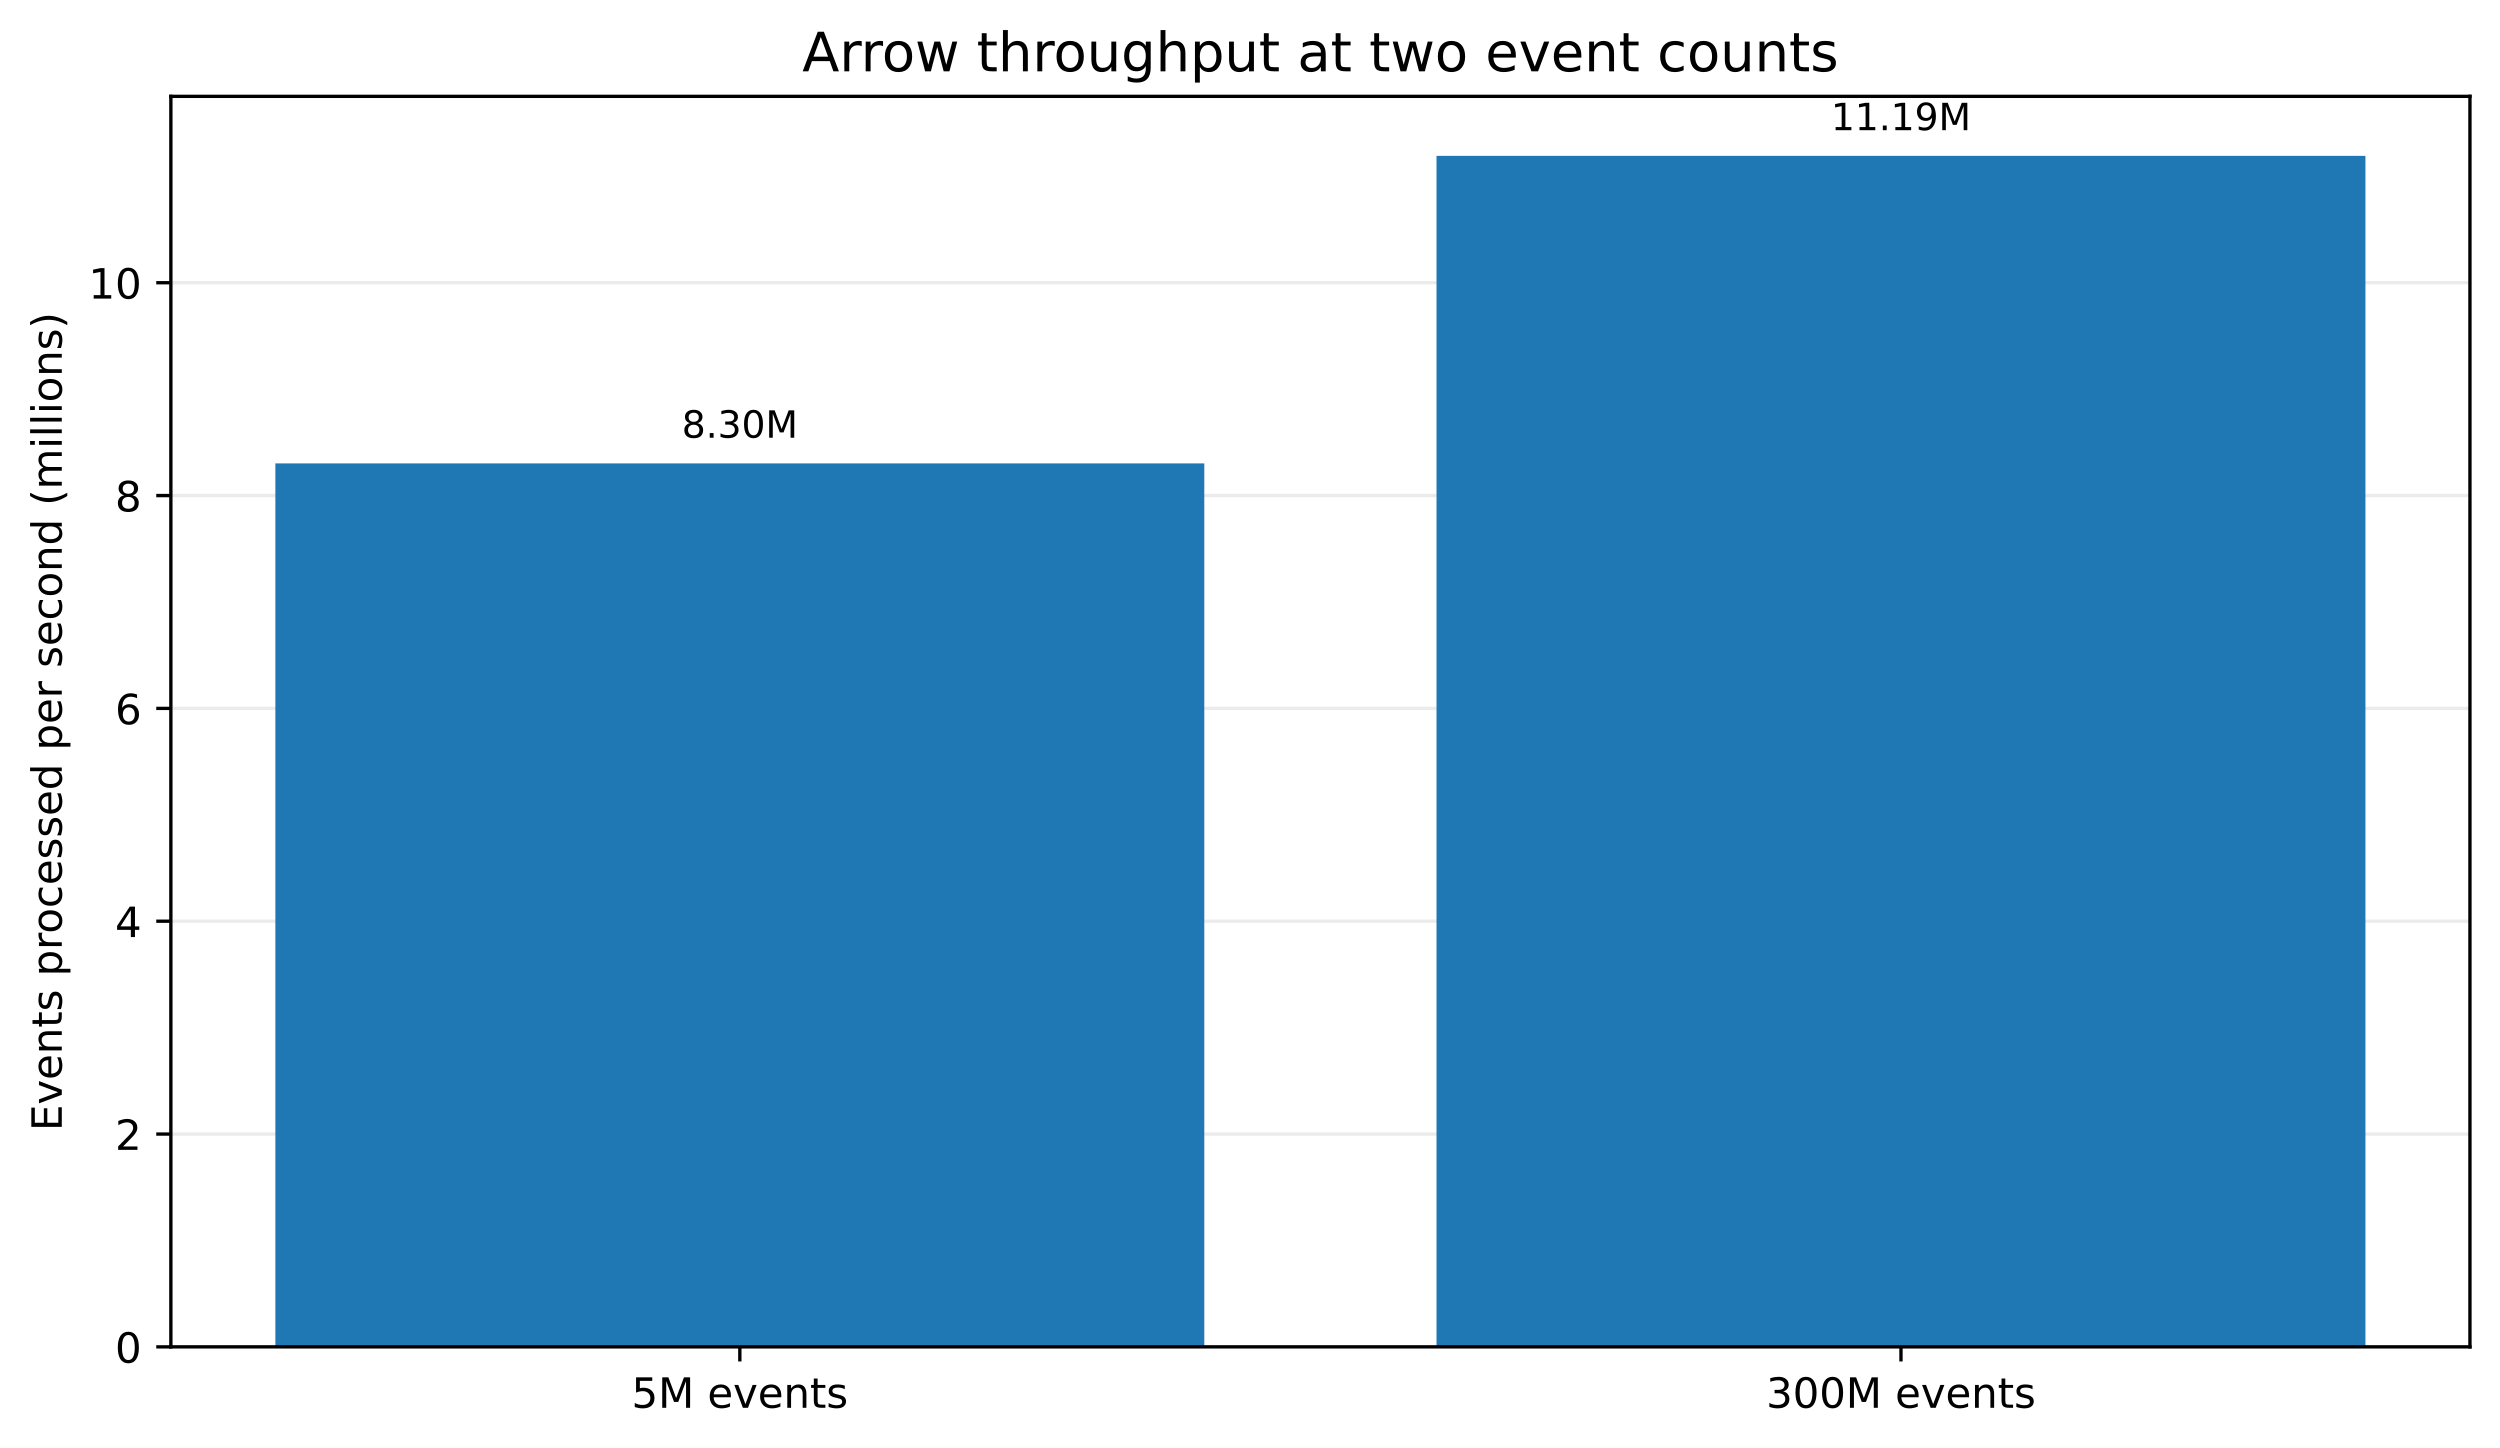
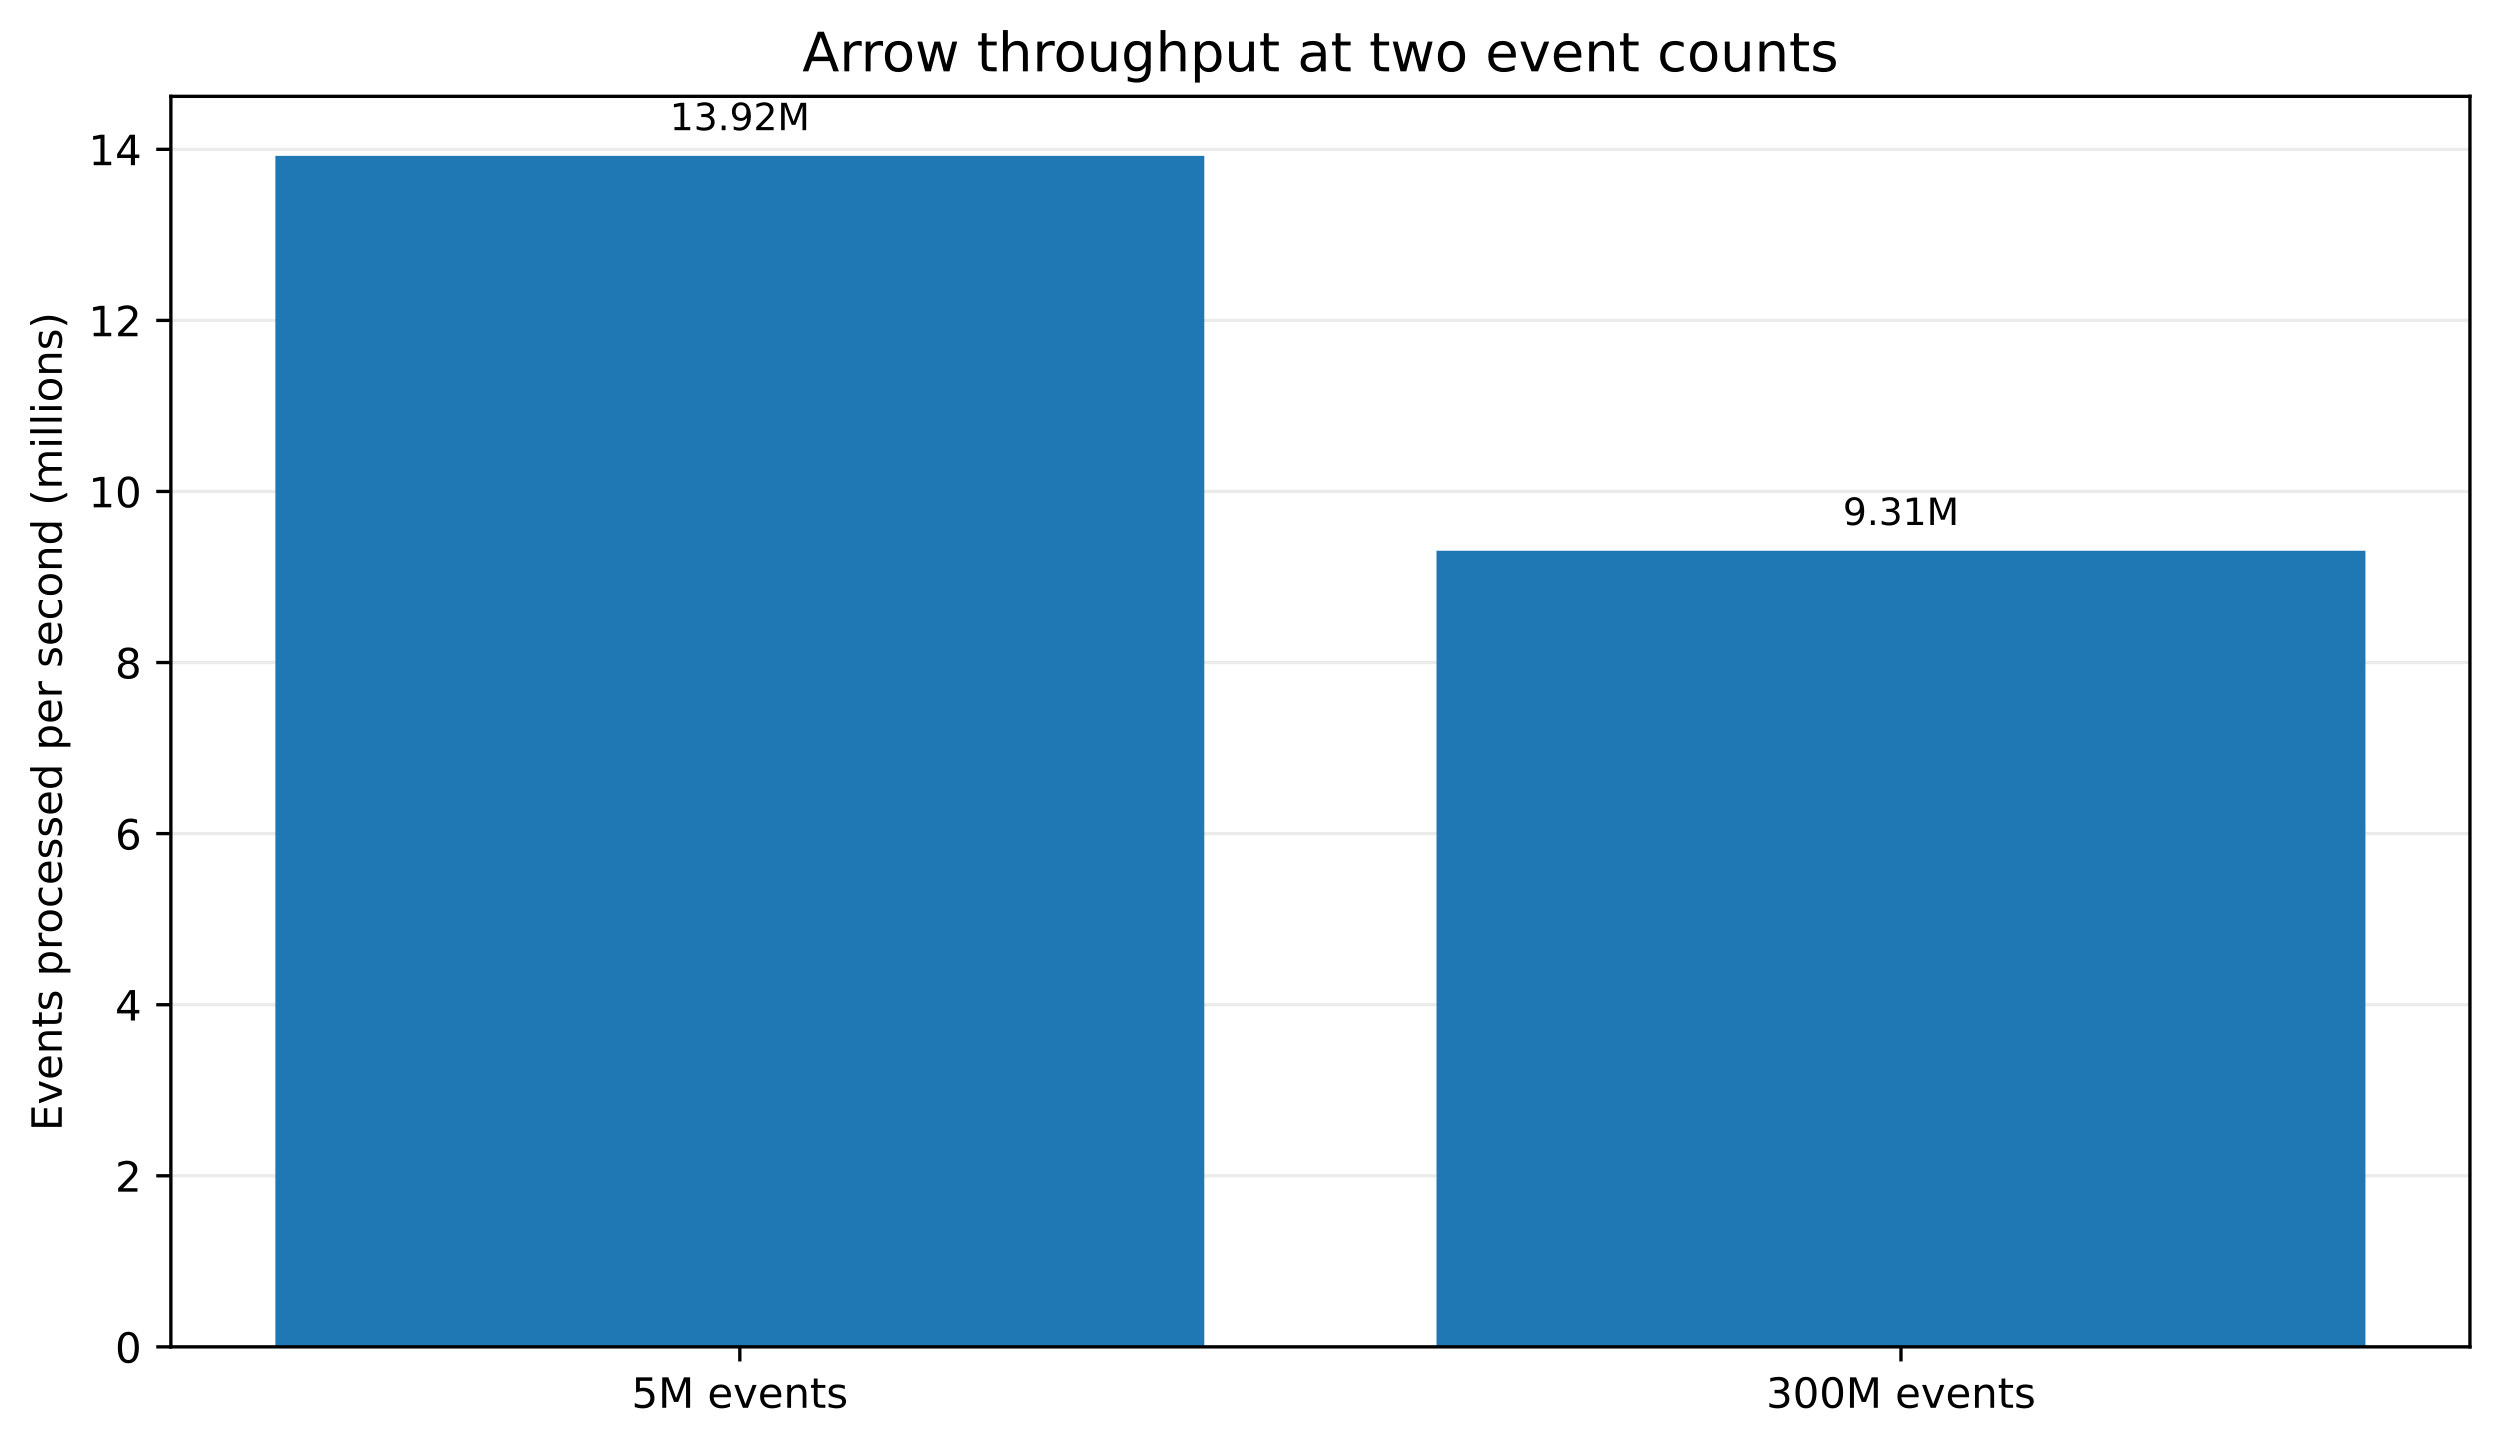
<svg xmlns="http://www.w3.org/2000/svg" xmlns:xlink="http://www.w3.org/1999/xlink" width="598.8pt" height="346.8pt" viewBox="0 0 598.8 346.8" version="1.1">
  <defs>
    <style type="text/css">*{stroke-linejoin: round; stroke-linecap: butt}</style>
  </defs>
  <g id="figure_1">
    <g id="patch_1">
      <path d="M 0 346.8  L 598.8 346.8  L 598.8 0  L 0 0  z " style="fill: #ffffff" />
    </g>
    <g id="axes_1">
      <g id="patch_2">
        <path d="M 40.926 322.6  L 591.6 322.6  L 591.6 23.078  L 40.926 23.078  z " style="fill: #ffffff" />
      </g>
      <g id="matplotlib.axis_1">
        <g id="xtick_1">
          <g id="line2d_1">
            <defs>
              <path id="m85c63ea4f3" d="M 0 0  L 0 3.5  " style="stroke: #000000; stroke-width: 0.8" />
            </defs>
            <g>
              <use xlink:href="#m85c63ea4f3" x="177.204" y="322.6" style="stroke: #000000; stroke-width: 0.8" />
            </g>
          </g>
          <g id="text_1">
            <text style="font-size: 10px; font-family: 'DejaVu Sans', 'Bitstream Vera Sans', 'Computer Modern Sans Serif', 'Lucida Grande', 'Verdana', 'Geneva', 'Lucid', 'Arial', 'Helvetica', 'Avant Garde', sans-serif; text-anchor: middle" x="177.204" y="337.197" transform="rotate(-0 177.2036 337.1972)">5M events</text>
          </g>
        </g>
        <g id="xtick_2">
          <g id="line2d_2">
            <g>
              <use xlink:href="#m85c63ea4f3" x="455.322" y="322.6" style="stroke: #000000; stroke-width: 0.8" />
            </g>
          </g>
          <g id="text_2">
            <text style="font-size: 10px; font-family: 'DejaVu Sans', 'Bitstream Vera Sans', 'Computer Modern Sans Serif', 'Lucida Grande', 'Verdana', 'Geneva', 'Lucid', 'Arial', 'Helvetica', 'Avant Garde', sans-serif; text-anchor: middle" x="455.322" y="337.197" transform="rotate(-0 455.3217 337.1972)">300M events</text>
          </g>
        </g>
      </g>
      <g id="matplotlib.axis_2">
        <g id="ytick_1">
          <g id="line2d_3">
            <path d="M 40.926 322.6  L 591.6 322.6  " clip-path="url(#p5d6ec2a39c)" style="fill: none; stroke: #b0b0b0; stroke-opacity: 0.25; stroke-width: 0.8; stroke-linecap: square" />
          </g>
          <g id="line2d_4">
            <defs>
              <path id="m4f4d7c5165" d="M 0 0  L -3.5 0  " style="stroke: #000000; stroke-width: 0.8" />
            </defs>
            <g>
              <use xlink:href="#m4f4d7c5165" x="40.926" y="322.6" style="stroke: #000000; stroke-width: 0.8" />
            </g>
          </g>
          <g id="text_3">
            <text style="font-size: 10px; font-family: 'DejaVu Sans', 'Bitstream Vera Sans', 'Computer Modern Sans Serif', 'Lucida Grande', 'Verdana', 'Geneva', 'Lucid', 'Arial', 'Helvetica', 'Avant Garde', sans-serif; text-anchor: end" x="33.926" y="326.398" transform="rotate(-0 33.92578 326.3983)">0</text>
          </g>
        </g>
        <g id="ytick_2">
          <g id="line2d_5">
-             <path d="M 40.926 271.625  L 591.6 271.625  " clip-path="url(#p5d6ec2a39c)" style="fill: none; stroke: #b0b0b0; stroke-opacity: 0.25; stroke-width: 0.8; stroke-linecap: square" />
+             <path d="M 40.926 281.623  L 591.6 281.623  " clip-path="url(#p5d6ec2a39c)" style="fill: none; stroke: #b0b0b0; stroke-opacity: 0.25; stroke-width: 0.8; stroke-linecap: square" />
          </g>
          <g id="line2d_6">
            <g>
-               <use xlink:href="#m4f4d7c5165" x="40.926" y="271.625" style="stroke: #000000; stroke-width: 0.8" />
+               <use xlink:href="#m4f4d7c5165" x="40.926" y="281.623" style="stroke: #000000; stroke-width: 0.8" />
            </g>
          </g>
          <g id="text_4">
-             <text style="font-size: 10px; font-family: 'DejaVu Sans', 'Bitstream Vera Sans', 'Computer Modern Sans Serif', 'Lucida Grande', 'Verdana', 'Geneva', 'Lucid', 'Arial', 'Helvetica', 'Avant Garde', sans-serif; text-anchor: end" x="33.926" y="275.423" transform="rotate(-0 33.92578 275.4233)">2</text>
+             <text style="font-size: 10px; font-family: 'DejaVu Sans', 'Bitstream Vera Sans', 'Computer Modern Sans Serif', 'Lucida Grande', 'Verdana', 'Geneva', 'Lucid', 'Arial', 'Helvetica', 'Avant Garde', sans-serif; text-anchor: end" x="33.926" y="285.422" transform="rotate(-0 33.92578 285.4219)">2</text>
          </g>
        </g>
        <g id="ytick_3">
          <g id="line2d_7">
-             <path d="M 40.926 220.65  L 591.6 220.65  " clip-path="url(#p5d6ec2a39c)" style="fill: none; stroke: #b0b0b0; stroke-opacity: 0.25; stroke-width: 0.8; stroke-linecap: square" />
+             <path d="M 40.926 240.647  L 591.6 240.647  " clip-path="url(#p5d6ec2a39c)" style="fill: none; stroke: #b0b0b0; stroke-opacity: 0.25; stroke-width: 0.8; stroke-linecap: square" />
          </g>
          <g id="line2d_8">
            <g>
-               <use xlink:href="#m4f4d7c5165" x="40.926" y="220.65" style="stroke: #000000; stroke-width: 0.8" />
+               <use xlink:href="#m4f4d7c5165" x="40.926" y="240.647" style="stroke: #000000; stroke-width: 0.8" />
            </g>
          </g>
          <g id="text_5">
-             <text style="font-size: 10px; font-family: 'DejaVu Sans', 'Bitstream Vera Sans', 'Computer Modern Sans Serif', 'Lucida Grande', 'Verdana', 'Geneva', 'Lucid', 'Arial', 'Helvetica', 'Avant Garde', sans-serif; text-anchor: end" x="33.926" y="224.448" transform="rotate(-0 33.92578 224.4483)">4</text>
+             <text style="font-size: 10px; font-family: 'DejaVu Sans', 'Bitstream Vera Sans', 'Computer Modern Sans Serif', 'Lucida Grande', 'Verdana', 'Geneva', 'Lucid', 'Arial', 'Helvetica', 'Avant Garde', sans-serif; text-anchor: end" x="33.926" y="244.445" transform="rotate(-0 33.92578 244.4454)">4</text>
          </g>
        </g>
        <g id="ytick_4">
          <g id="line2d_9">
-             <path d="M 40.926 169.674  L 591.6 169.674  " clip-path="url(#p5d6ec2a39c)" style="fill: none; stroke: #b0b0b0; stroke-opacity: 0.25; stroke-width: 0.8; stroke-linecap: square" />
+             <path d="M 40.926 199.67  L 591.6 199.67  " clip-path="url(#p5d6ec2a39c)" style="fill: none; stroke: #b0b0b0; stroke-opacity: 0.25; stroke-width: 0.8; stroke-linecap: square" />
          </g>
          <g id="line2d_10">
            <g>
-               <use xlink:href="#m4f4d7c5165" x="40.926" y="169.674" style="stroke: #000000; stroke-width: 0.8" />
+               <use xlink:href="#m4f4d7c5165" x="40.926" y="199.67" style="stroke: #000000; stroke-width: 0.8" />
            </g>
          </g>
          <g id="text_6">
-             <text style="font-size: 10px; font-family: 'DejaVu Sans', 'Bitstream Vera Sans', 'Computer Modern Sans Serif', 'Lucida Grande', 'Verdana', 'Geneva', 'Lucid', 'Arial', 'Helvetica', 'Avant Garde', sans-serif; text-anchor: end" x="33.926" y="173.473" transform="rotate(-0 33.92578 173.4733)">6</text>
+             <text style="font-size: 10px; font-family: 'DejaVu Sans', 'Bitstream Vera Sans', 'Computer Modern Sans Serif', 'Lucida Grande', 'Verdana', 'Geneva', 'Lucid', 'Arial', 'Helvetica', 'Avant Garde', sans-serif; text-anchor: end" x="33.926" y="203.469" transform="rotate(-0 33.92578 203.4689)">6</text>
          </g>
        </g>
        <g id="ytick_5">
          <g id="line2d_11">
-             <path d="M 40.926 118.699  L 591.6 118.699  " clip-path="url(#p5d6ec2a39c)" style="fill: none; stroke: #b0b0b0; stroke-opacity: 0.25; stroke-width: 0.8; stroke-linecap: square" />
+             <path d="M 40.926 158.694  L 591.6 158.694  " clip-path="url(#p5d6ec2a39c)" style="fill: none; stroke: #b0b0b0; stroke-opacity: 0.25; stroke-width: 0.8; stroke-linecap: square" />
          </g>
          <g id="line2d_12">
            <g>
-               <use xlink:href="#m4f4d7c5165" x="40.926" y="118.699" style="stroke: #000000; stroke-width: 0.8" />
+               <use xlink:href="#m4f4d7c5165" x="40.926" y="158.694" style="stroke: #000000; stroke-width: 0.8" />
            </g>
          </g>
          <g id="text_7">
-             <text style="font-size: 10px; font-family: 'DejaVu Sans', 'Bitstream Vera Sans', 'Computer Modern Sans Serif', 'Lucida Grande', 'Verdana', 'Geneva', 'Lucid', 'Arial', 'Helvetica', 'Avant Garde', sans-serif; text-anchor: end" x="33.926" y="122.498" transform="rotate(-0 33.92578 122.4983)">8</text>
+             <text style="font-size: 10px; font-family: 'DejaVu Sans', 'Bitstream Vera Sans', 'Computer Modern Sans Serif', 'Lucida Grande', 'Verdana', 'Geneva', 'Lucid', 'Arial', 'Helvetica', 'Avant Garde', sans-serif; text-anchor: end" x="33.926" y="162.492" transform="rotate(-0 33.92578 162.4925)">8</text>
          </g>
        </g>
        <g id="ytick_6">
          <g id="line2d_13">
-             <path d="M 40.926 67.724  L 591.6 67.724  " clip-path="url(#p5d6ec2a39c)" style="fill: none; stroke: #b0b0b0; stroke-opacity: 0.25; stroke-width: 0.8; stroke-linecap: square" />
+             <path d="M 40.926 117.717  L 591.6 117.717  " clip-path="url(#p5d6ec2a39c)" style="fill: none; stroke: #b0b0b0; stroke-opacity: 0.25; stroke-width: 0.8; stroke-linecap: square" />
          </g>
          <g id="line2d_14">
            <g>
-               <use xlink:href="#m4f4d7c5165" x="40.926" y="67.724" style="stroke: #000000; stroke-width: 0.8" />
+               <use xlink:href="#m4f4d7c5165" x="40.926" y="117.717" style="stroke: #000000; stroke-width: 0.8" />
            </g>
          </g>
          <g id="text_8">
-             <text style="font-size: 10px; font-family: 'DejaVu Sans', 'Bitstream Vera Sans', 'Computer Modern Sans Serif', 'Lucida Grande', 'Verdana', 'Geneva', 'Lucid', 'Arial', 'Helvetica', 'Avant Garde', sans-serif; text-anchor: end" x="33.926" y="71.523" transform="rotate(-0 33.92578 71.52331)">10</text>
+             <text style="font-size: 10px; font-family: 'DejaVu Sans', 'Bitstream Vera Sans', 'Computer Modern Sans Serif', 'Lucida Grande', 'Verdana', 'Geneva', 'Lucid', 'Arial', 'Helvetica', 'Avant Garde', sans-serif; text-anchor: end" x="33.926" y="121.516" transform="rotate(-0 33.92578 121.516)">10</text>
          </g>
        </g>
-         <g id="text_9">
+         <g id="ytick_7">
+           <g id="line2d_15">
+             <path d="M 40.926 76.741  L 591.6 76.741  " clip-path="url(#p5d6ec2a39c)" style="fill: none; stroke: #b0b0b0; stroke-opacity: 0.25; stroke-width: 0.8; stroke-linecap: square" />
+           </g>
+           <g id="line2d_16">
+             <g>
+               <use xlink:href="#m4f4d7c5165" x="40.926" y="76.741" style="stroke: #000000; stroke-width: 0.8" />
+             </g>
+           </g>
+           <g id="text_9">
+             <text style="font-size: 10px; font-family: 'DejaVu Sans', 'Bitstream Vera Sans', 'Computer Modern Sans Serif', 'Lucida Grande', 'Verdana', 'Geneva', 'Lucid', 'Arial', 'Helvetica', 'Avant Garde', sans-serif; text-anchor: end" x="33.926" y="80.54" transform="rotate(-0 33.92578 80.53953)">12</text>
+           </g>
+         </g>
+         <g id="ytick_8">
+           <g id="line2d_17">
+             <path d="M 40.926 35.764  L 591.6 35.764  " clip-path="url(#p5d6ec2a39c)" style="fill: none; stroke: #b0b0b0; stroke-opacity: 0.25; stroke-width: 0.8; stroke-linecap: square" />
+           </g>
+           <g id="line2d_18">
+             <g>
+               <use xlink:href="#m4f4d7c5165" x="40.926" y="35.764" style="stroke: #000000; stroke-width: 0.8" />
+             </g>
+           </g>
+           <g id="text_10">
+             <text style="font-size: 10px; font-family: 'DejaVu Sans', 'Bitstream Vera Sans', 'Computer Modern Sans Serif', 'Lucida Grande', 'Verdana', 'Geneva', 'Lucid', 'Arial', 'Helvetica', 'Avant Garde', sans-serif; text-anchor: end" x="33.926" y="39.563" transform="rotate(-0 33.92578 39.56306)">14</text>
+           </g>
+         </g>
+         <g id="text_11">
          <text style="font-size: 10px; font-family: 'DejaVu Sans', 'Bitstream Vera Sans', 'Computer Modern Sans Serif', 'Lucida Grande', 'Verdana', 'Geneva', 'Lucid', 'Arial', 'Helvetica', 'Avant Garde', sans-serif; text-anchor: middle" x="14.798" y="172.839" transform="rotate(-90 14.79844 172.8387)">Events processed per second (millions)</text>
        </g>
      </g>
      <g id="patch_3">
-         <path d="M 65.956 322.6  L 288.451 322.6  L 288.451 111.001  L 65.956 111.001  z " clip-path="url(#p5d6ec2a39c)" style="fill: #1f77b4" />
+         <path d="M 65.956 322.6  L 288.451 322.6  L 288.451 37.341  L 65.956 37.341  z " clip-path="url(#p5d6ec2a39c)" style="fill: #1f77b4" />
      </g>
      <g id="patch_4">
-         <path d="M 344.074 322.6  L 566.569 322.6  L 566.569 37.341  L 344.074 37.341  z " clip-path="url(#p5d6ec2a39c)" style="fill: #1f77b4" />
+         <path d="M 344.074 322.6  L 566.569 322.6  L 566.569 131.912  L 344.074 131.912  z " clip-path="url(#p5d6ec2a39c)" style="fill: #1f77b4" />
      </g>
      <g id="patch_5">
        <path d="M 40.926 322.6  L 40.926 23.078  " style="fill: none; stroke: #000000; stroke-width: 0.8; stroke-linejoin: miter; stroke-linecap: square" />
      </g>
      <g id="patch_6">
        <path d="M 591.6 322.6  L 591.6 23.078  " style="fill: none; stroke: #000000; stroke-width: 0.8; stroke-linejoin: miter; stroke-linecap: square" />
      </g>
      <g id="patch_7">
        <path d="M 40.926 322.6  L 591.6 322.6  " style="fill: none; stroke: #000000; stroke-width: 0.8; stroke-linejoin: miter; stroke-linecap: square" />
      </g>
      <g id="patch_8">
        <path d="M 40.926 23.078  L 591.6 23.078  " style="fill: none; stroke: #000000; stroke-width: 0.8; stroke-linejoin: miter; stroke-linecap: square" />
      </g>
-       <g id="text_10">
-         <text style="font-size: 9px; font-family: 'DejaVu Sans', 'Bitstream Vera Sans', 'Computer Modern Sans Serif', 'Lucida Grande', 'Verdana', 'Geneva', 'Lucid', 'Arial', 'Helvetica', 'Avant Garde', sans-serif; text-anchor: middle" x="177.204" y="104.838" transform="rotate(-0 177.2036 104.8384)">8.30M</text>
+       <g id="text_12">
+         <text style="font-size: 9px; font-family: 'DejaVu Sans', 'Bitstream Vera Sans', 'Computer Modern Sans Serif', 'Lucida Grande', 'Verdana', 'Geneva', 'Lucid', 'Arial', 'Helvetica', 'Avant Garde', sans-serif; text-anchor: middle" x="177.204" y="31.179" transform="rotate(-0 177.2036 31.17879)">13.92M</text>
      </g>
-       <g id="text_11">
-         <text style="font-size: 9px; font-family: 'DejaVu Sans', 'Bitstream Vera Sans', 'Computer Modern Sans Serif', 'Lucida Grande', 'Verdana', 'Geneva', 'Lucid', 'Arial', 'Helvetica', 'Avant Garde', sans-serif; text-anchor: middle" x="455.322" y="31.179" transform="rotate(-0 455.3217 31.17879)">11.19M</text>
+       <g id="text_13">
+         <text style="font-size: 9px; font-family: 'DejaVu Sans', 'Bitstream Vera Sans', 'Computer Modern Sans Serif', 'Lucida Grande', 'Verdana', 'Geneva', 'Lucid', 'Arial', 'Helvetica', 'Avant Garde', sans-serif; text-anchor: middle" x="455.322" y="125.75" transform="rotate(-0 455.3217 125.7497)">9.31M</text>
      </g>
-       <g id="text_12">
+       <g id="text_14">
        <text style="font-size: 13px; font-family: 'DejaVu Sans', 'Bitstream Vera Sans', 'Computer Modern Sans Serif', 'Lucida Grande', 'Verdana', 'Geneva', 'Lucid', 'Arial', 'Helvetica', 'Avant Garde', sans-serif; text-anchor: middle" x="316.263" y="17.078" transform="rotate(-0 316.2627 17.07797)">Arrow throughput at two event counts</text>
      </g>
    </g>
  </g>
  <defs>
    <clipPath id="p5d6ec2a39c">
      <rect x="40.926" y="23.078" width="550.674" height="299.522" />
    </clipPath>
  </defs>
</svg>
